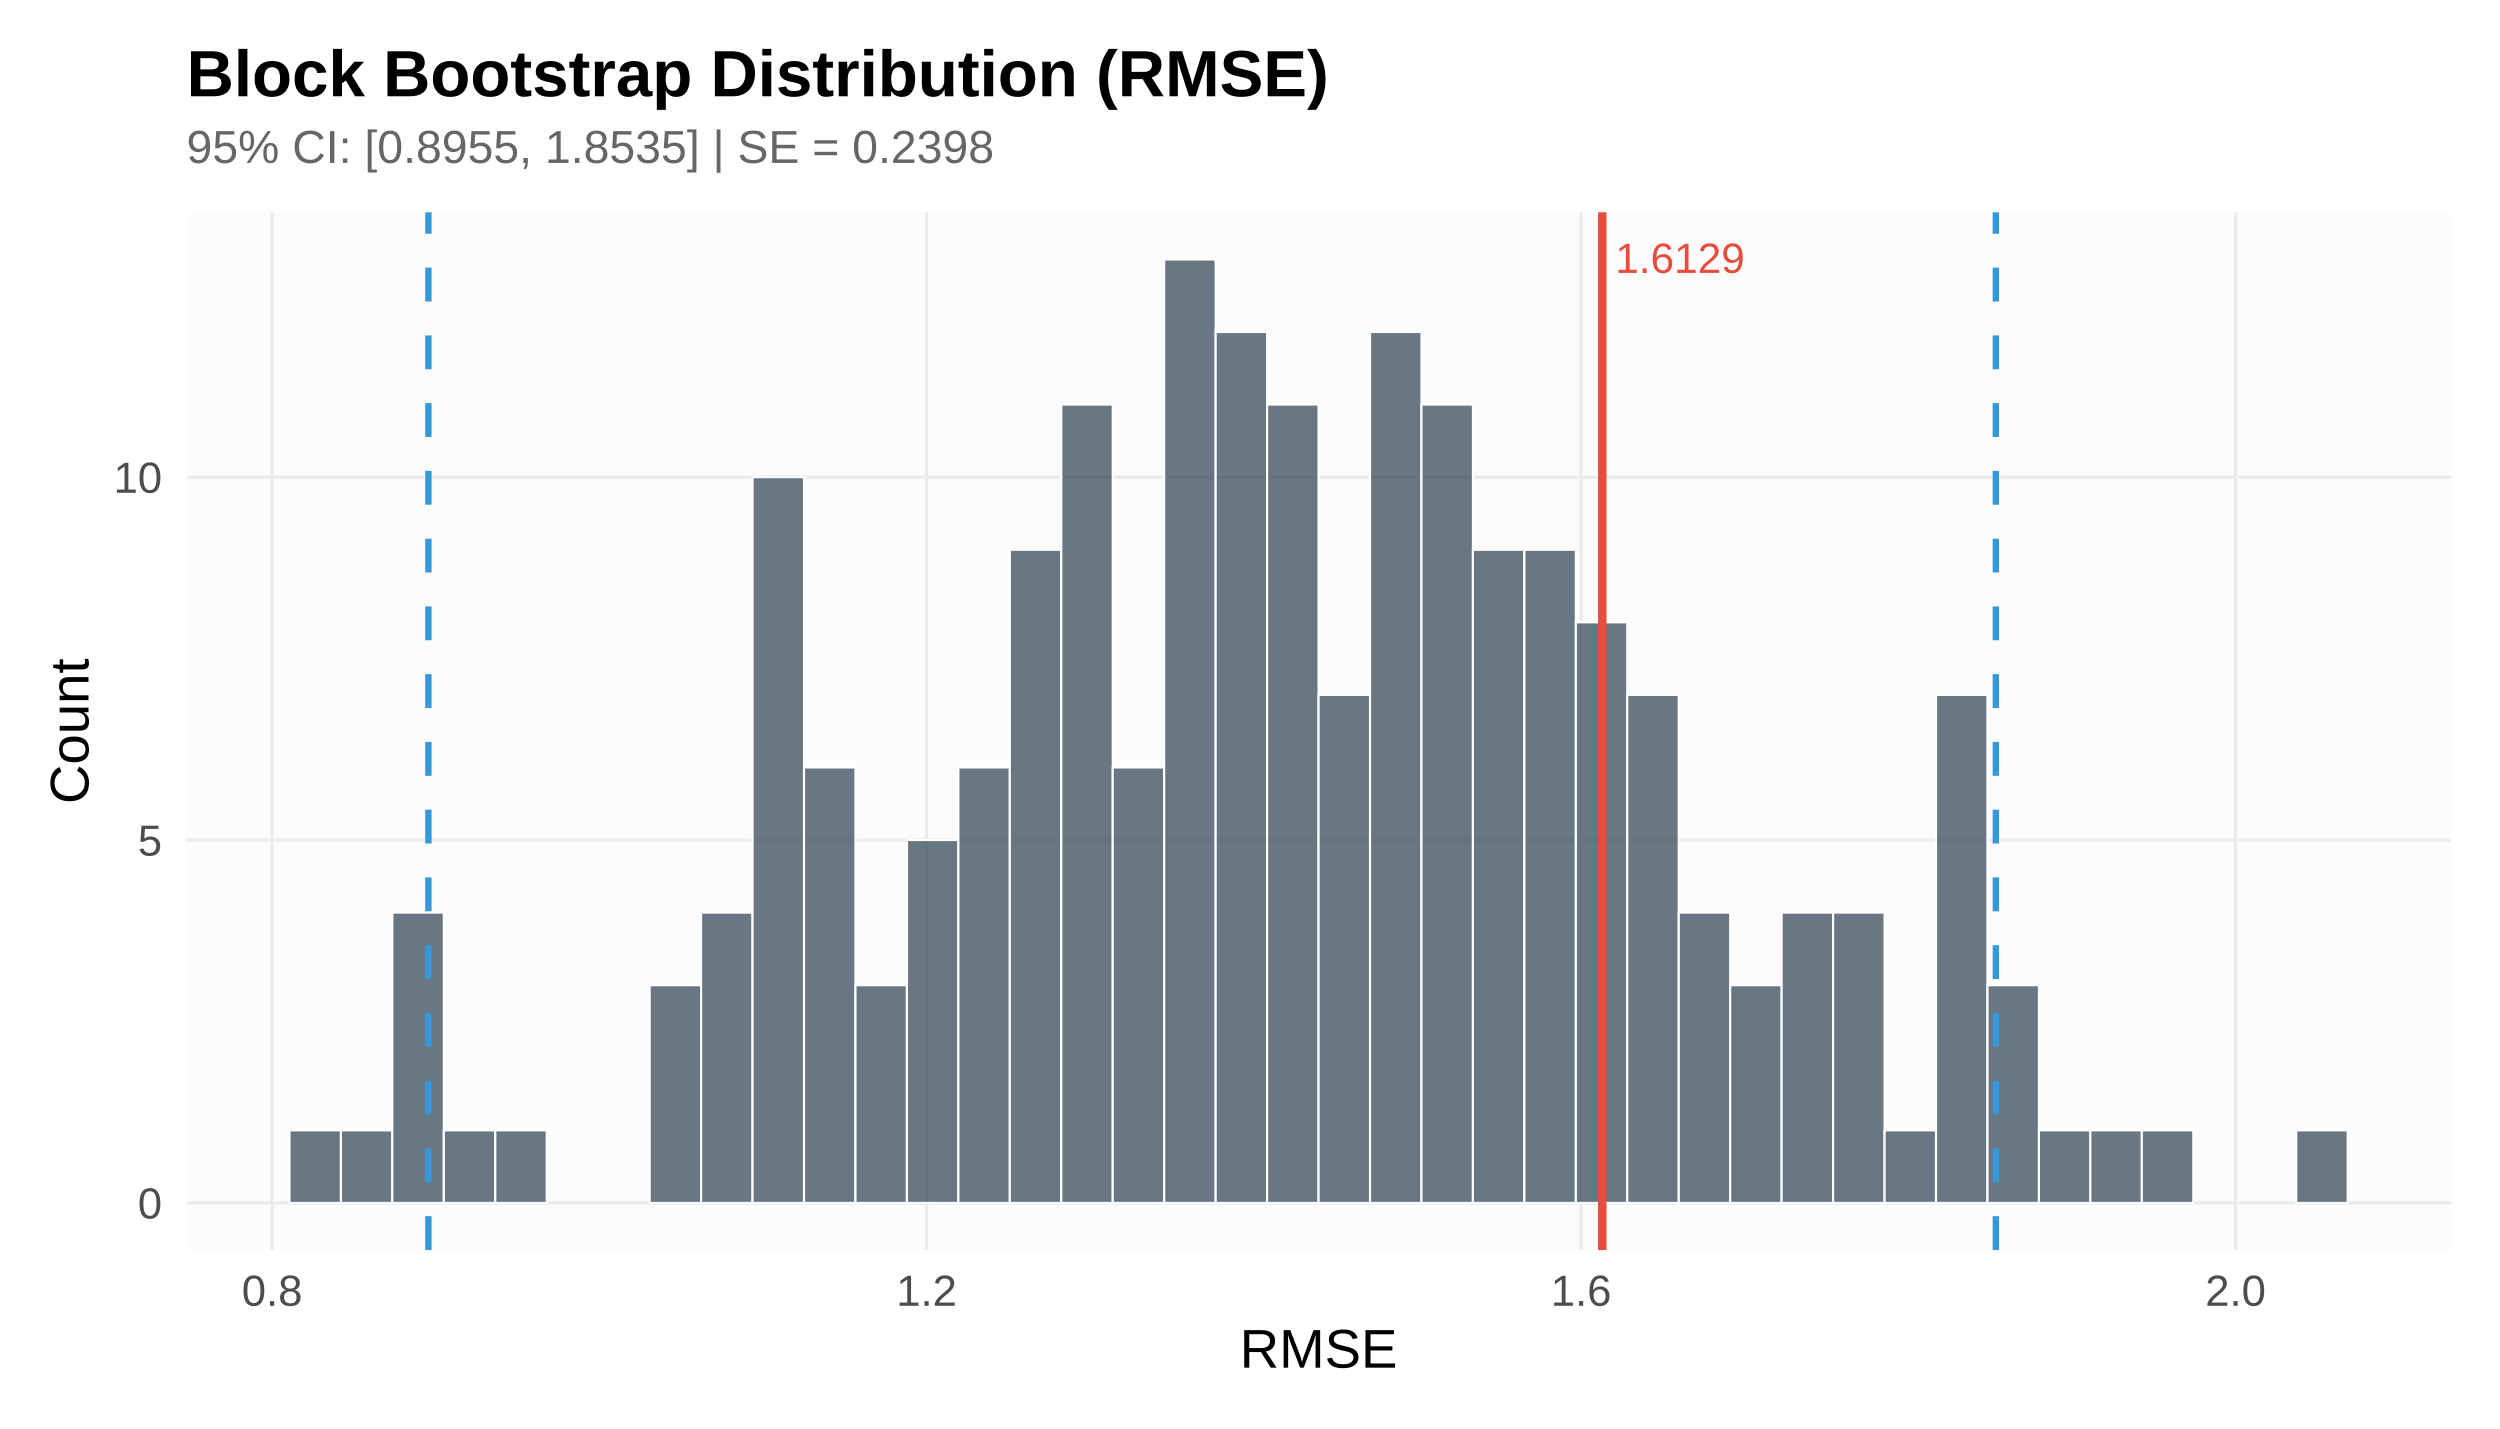
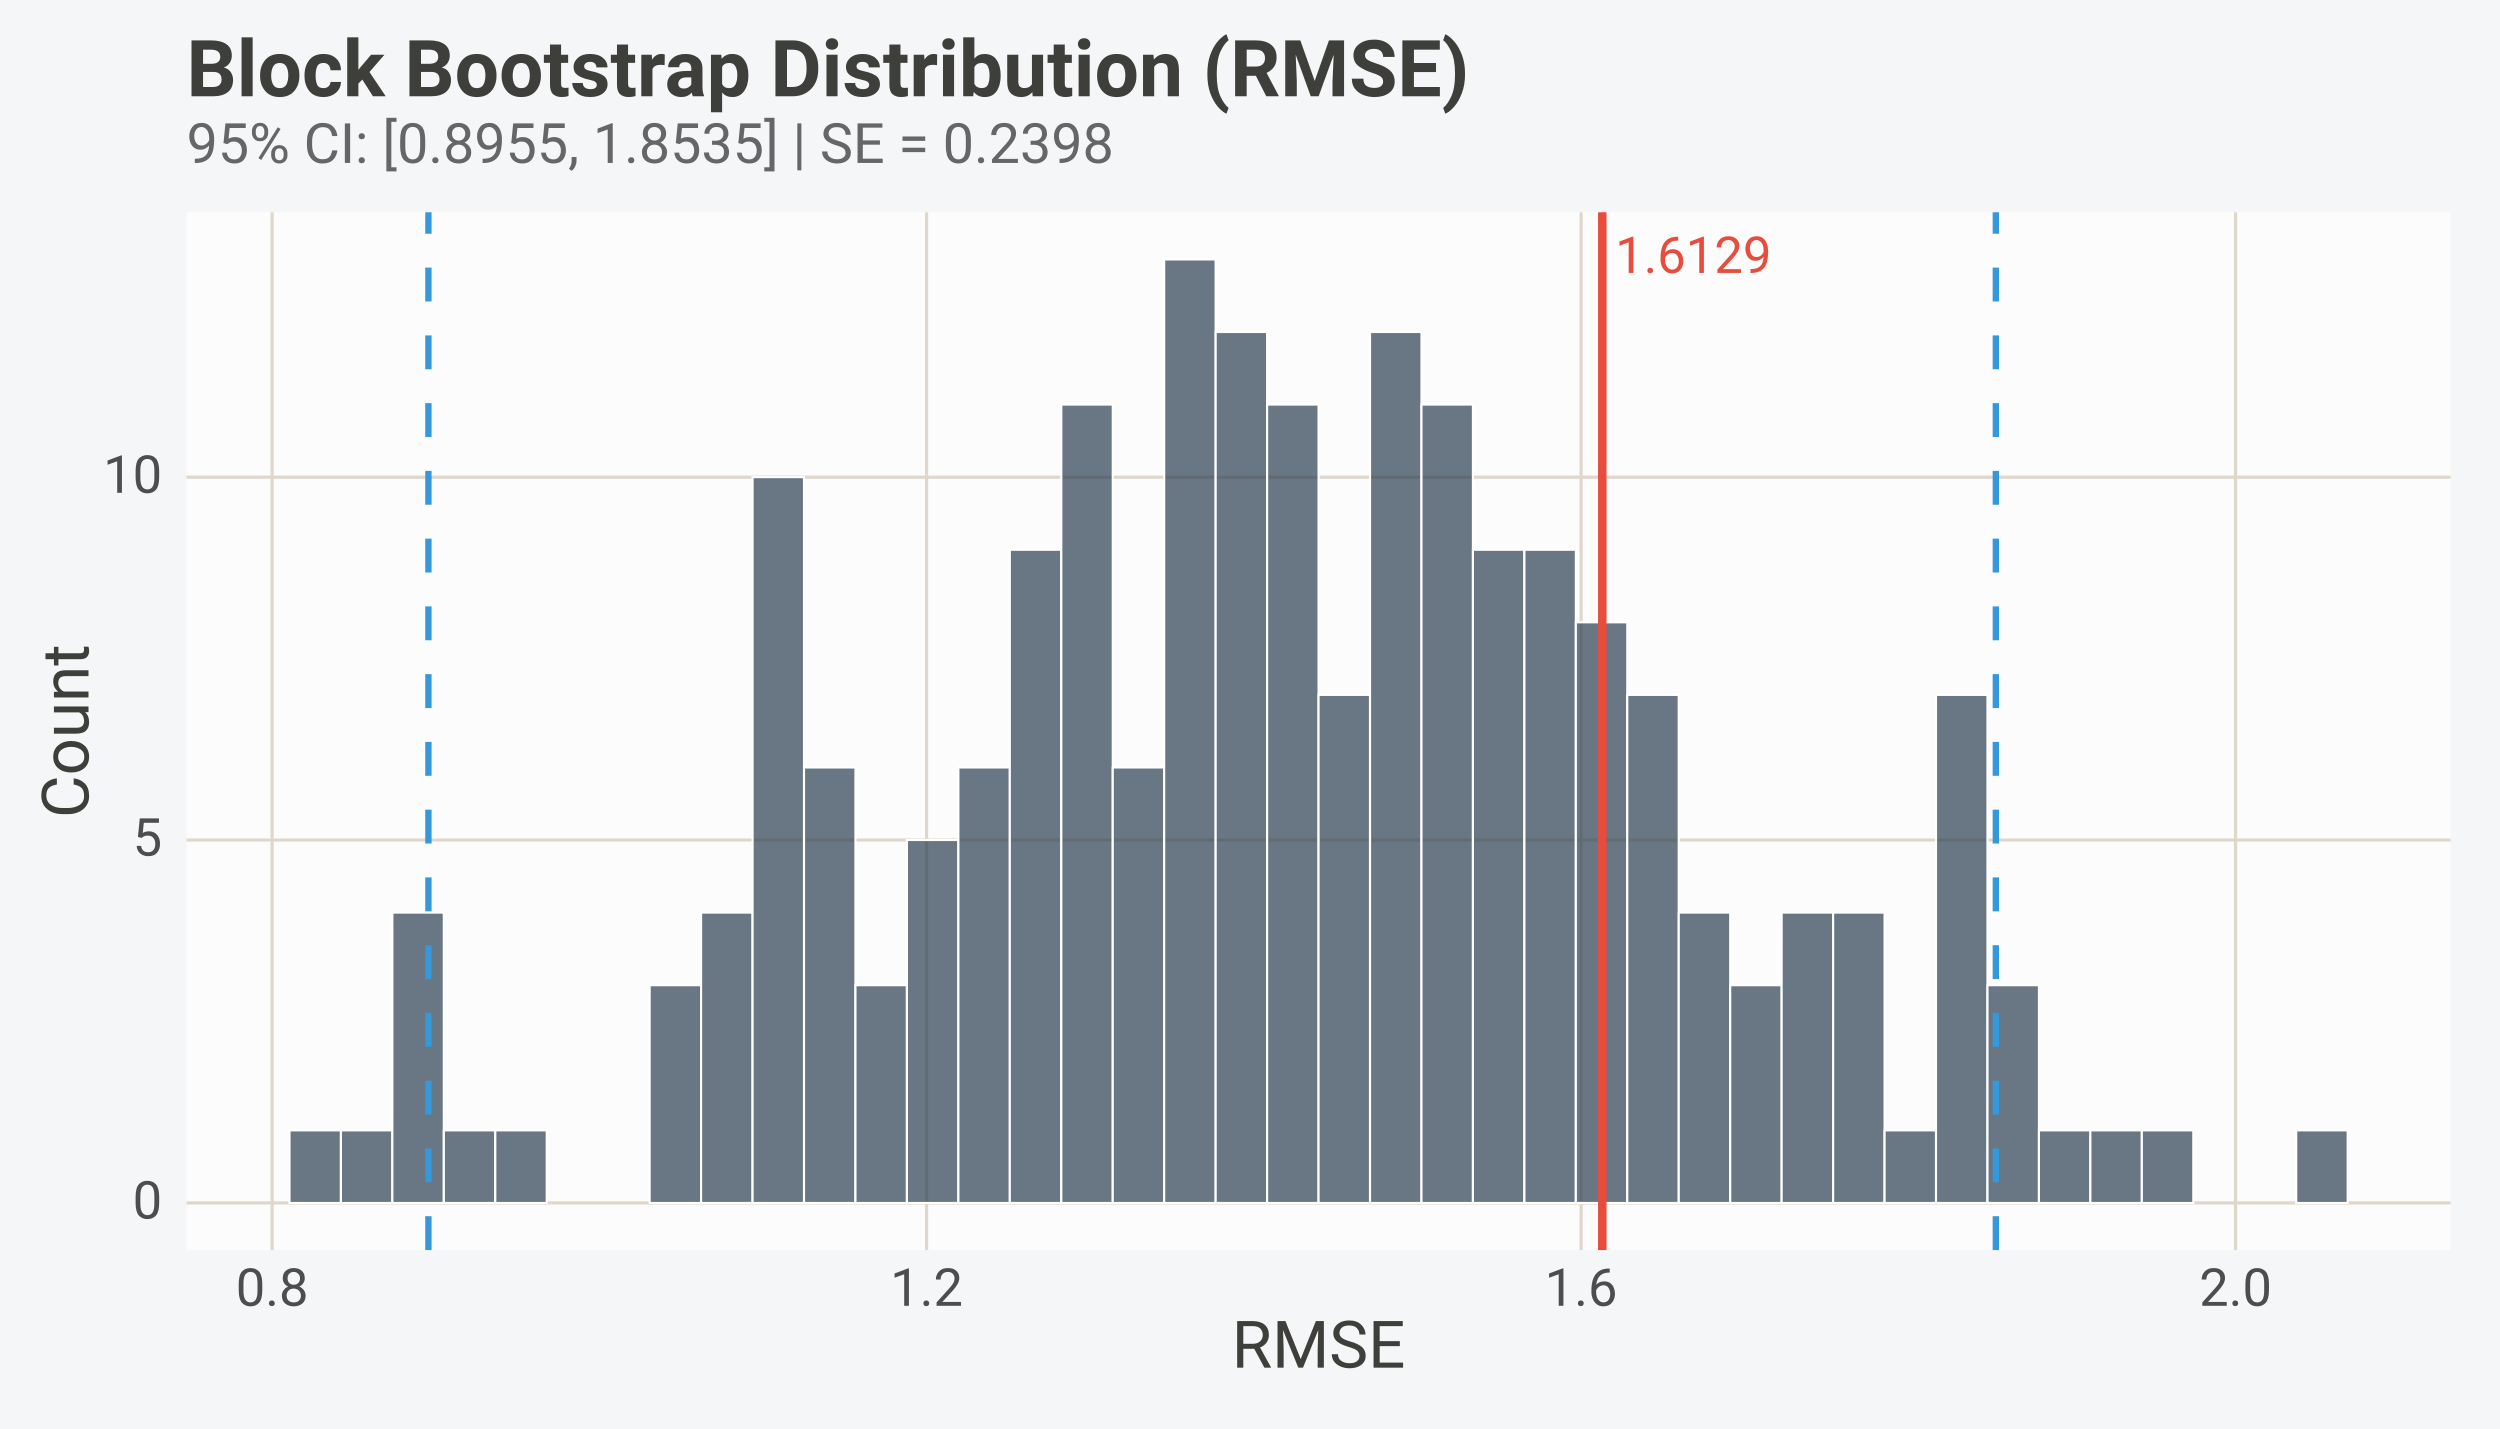
<svg xmlns="http://www.w3.org/2000/svg" width="504.00pt" height="288.00pt" viewBox="0 0 504.00 288.00">
  <g class="svglite">
    <defs>
      <style type="text/css">
-     .svglite line, .svglite polyline, .svglite polygon, .svglite path, .svglite rect, .svglite circle {
+     /* theme-aware-processed */
+     .svglite line, .svglite polyline, .svglite polygon, .svglite path, .svglite circle {
      fill: none;
-       stroke: #000000;
+       stroke: #3E3F3A;
+       stroke-linecap: round;
+       stroke-linejoin: round;
+       stroke-miterlimit: 10.00;
+     }
+     .svglite &gt; g &gt; rect {
+       fill: none;
+       stroke: #3E3F3A;
      stroke-linecap: round;
      stroke-linejoin: round;
      stroke-miterlimit: 10.00;
    }
    .svglite text {
      white-space: pre;
+       fill: #3E3F3A;
    }
    .svglite g.glyphgroup path {
      fill: inherit;
      stroke: none;
    }
  </style>
    </defs>
    <rect width="100%" height="100%" style="stroke: none; fill: #F5F6F8;" />
    <defs>
      <clipPath id="cpMC4wMHw1MDQuMDB8MC4wMHwyODguMDA=">
        <rect x="0.00" y="0.00" width="504.00" height="288.00" />
      </clipPath>
    </defs>
    <g clip-path="url(#cpMC4wMHw1MDQuMDB8MC4wMHwyODguMDA=)">
-       <rect x="0.00" y="0.00" width="504.00" height="288.00" style="stroke-width: 1.07; stroke: none; fill: #FFFFFF;" />
+       <rect rx="4" x="0.00" y="0.00" width="504.00" height="288.00" style="stroke-width: 1.07; stroke: none; fill: #F5F6F8;" />
    </g>
    <defs>
      <clipPath id="cpMzcuNjF8NDk0LjA0fDQyLjc5fDI1Mi4wMg==">
        <rect x="37.61" y="42.79" width="456.43" height="209.23" />
      </clipPath>
    </defs>
    <g clip-path="url(#cpMzcuNjF8NDk0LjA0fDQyLjc5fDI1Mi4wMg==)">
      <rect x="37.61" y="42.79" width="456.43" height="209.23" style="stroke-width: 1.07; stroke: none; fill: #FCFCFC;" />
-       <polyline points="37.61,242.51 494.04,242.51 " style="stroke-width: 0.64; stroke: #EBEBEB; stroke-linecap: butt;" />
-       <polyline points="37.61,169.35 494.04,169.35 " style="stroke-width: 0.64; stroke: #EBEBEB; stroke-linecap: butt;" />
-       <polyline points="37.61,96.20 494.04,96.20 " style="stroke-width: 0.64; stroke: #EBEBEB; stroke-linecap: butt;" />
-       <polyline points="54.86,252.02 54.86,42.79 " style="stroke-width: 0.64; stroke: #EBEBEB; stroke-linecap: butt;" />
-       <polyline points="186.80,252.02 186.80,42.79 " style="stroke-width: 0.64; stroke: #EBEBEB; stroke-linecap: butt;" />
-       <polyline points="318.75,252.02 318.75,42.79 " style="stroke-width: 0.64; stroke: #EBEBEB; stroke-linecap: butt;" />
-       <polyline points="450.69,252.02 450.69,42.79 " style="stroke-width: 0.64; stroke: #EBEBEB; stroke-linecap: butt;" />
+       <polyline points="37.61,242.51 494.04,242.51 " style="stroke-width: 0.64; stroke: #DFD7CA; stroke-linecap: butt;" />
+       <polyline points="37.61,169.35 494.04,169.35 " style="stroke-width: 0.64; stroke: #DFD7CA; stroke-linecap: butt;" />
+       <polyline points="37.61,96.20 494.04,96.20 " style="stroke-width: 0.64; stroke: #DFD7CA; stroke-linecap: butt;" />
+       <polyline points="54.86,252.02 54.86,42.79 " style="stroke-width: 0.64; stroke: #DFD7CA; stroke-linecap: butt;" />
+       <polyline points="186.80,252.02 186.80,42.79 " style="stroke-width: 0.64; stroke: #DFD7CA; stroke-linecap: butt;" />
+       <polyline points="318.75,252.02 318.75,42.79 " style="stroke-width: 0.64; stroke: #DFD7CA; stroke-linecap: butt;" />
+       <polyline points="450.69,252.02 450.69,42.79 " style="stroke-width: 0.64; stroke: #DFD7CA; stroke-linecap: butt;" />
      <rect x="58.36" y="227.88" width="10.37" height="14.63" style="stroke-width: 0.43; stroke: #FFFFFF; stroke-linecap: butt; stroke-linejoin: miter; fill: #2C3E50; fill-opacity: 0.70;" />
      <rect x="68.73" y="227.88" width="10.37" height="14.63" style="stroke-width: 0.43; stroke: #FFFFFF; stroke-linecap: butt; stroke-linejoin: miter; fill: #2C3E50; fill-opacity: 0.70;" />
      <rect x="79.10" y="183.98" width="10.37" height="58.53" style="stroke-width: 0.43; stroke: #FFFFFF; stroke-linecap: butt; stroke-linejoin: miter; fill: #2C3E50; fill-opacity: 0.70;" />
      <rect x="89.48" y="227.88" width="10.37" height="14.63" style="stroke-width: 0.43; stroke: #FFFFFF; stroke-linecap: butt; stroke-linejoin: miter; fill: #2C3E50; fill-opacity: 0.70;" />
      <rect x="99.85" y="227.88" width="10.37" height="14.63" style="stroke-width: 0.43; stroke: #FFFFFF; stroke-linecap: butt; stroke-linejoin: miter; fill: #2C3E50; fill-opacity: 0.70;" />
      <rect x="110.22" y="242.51" width="10.37" height="0.00" style="stroke-width: 0.43; stroke: #FFFFFF; stroke-linecap: butt; stroke-linejoin: miter; fill: #2C3E50; fill-opacity: 0.70;" />
      <rect x="120.60" y="242.51" width="10.37" height="0.00" style="stroke-width: 0.43; stroke: #FFFFFF; stroke-linecap: butt; stroke-linejoin: miter; fill: #2C3E50; fill-opacity: 0.70;" />
      <rect x="130.97" y="198.62" width="10.37" height="43.89" style="stroke-width: 0.43; stroke: #FFFFFF; stroke-linecap: butt; stroke-linejoin: miter; fill: #2C3E50; fill-opacity: 0.70;" />
      <rect x="141.34" y="183.98" width="10.37" height="58.53" style="stroke-width: 0.43; stroke: #FFFFFF; stroke-linecap: butt; stroke-linejoin: miter; fill: #2C3E50; fill-opacity: 0.70;" />
      <rect x="151.72" y="96.20" width="10.37" height="146.31" style="stroke-width: 0.43; stroke: #FFFFFF; stroke-linecap: butt; stroke-linejoin: miter; fill: #2C3E50; fill-opacity: 0.70;" />
      <rect x="162.09" y="154.72" width="10.37" height="87.79" style="stroke-width: 0.43; stroke: #FFFFFF; stroke-linecap: butt; stroke-linejoin: miter; fill: #2C3E50; fill-opacity: 0.70;" />
      <rect x="172.46" y="198.62" width="10.37" height="43.89" style="stroke-width: 0.43; stroke: #FFFFFF; stroke-linecap: butt; stroke-linejoin: miter; fill: #2C3E50; fill-opacity: 0.70;" />
      <rect x="182.84" y="169.35" width="10.37" height="73.16" style="stroke-width: 0.43; stroke: #FFFFFF; stroke-linecap: butt; stroke-linejoin: miter; fill: #2C3E50; fill-opacity: 0.70;" />
      <rect x="193.21" y="154.72" width="10.37" height="87.79" style="stroke-width: 0.43; stroke: #FFFFFF; stroke-linecap: butt; stroke-linejoin: miter; fill: #2C3E50; fill-opacity: 0.70;" />
      <rect x="203.58" y="110.83" width="10.37" height="131.68" style="stroke-width: 0.43; stroke: #FFFFFF; stroke-linecap: butt; stroke-linejoin: miter; fill: #2C3E50; fill-opacity: 0.70;" />
      <rect x="213.96" y="81.56" width="10.37" height="160.95" style="stroke-width: 0.43; stroke: #FFFFFF; stroke-linecap: butt; stroke-linejoin: miter; fill: #2C3E50; fill-opacity: 0.70;" />
      <rect x="224.33" y="154.72" width="10.37" height="87.79" style="stroke-width: 0.43; stroke: #FFFFFF; stroke-linecap: butt; stroke-linejoin: miter; fill: #2C3E50; fill-opacity: 0.70;" />
      <rect x="234.70" y="52.30" width="10.37" height="190.21" style="stroke-width: 0.43; stroke: #FFFFFF; stroke-linecap: butt; stroke-linejoin: miter; fill: #2C3E50; fill-opacity: 0.70;" />
      <rect x="245.08" y="66.93" width="10.37" height="175.58" style="stroke-width: 0.43; stroke: #FFFFFF; stroke-linecap: butt; stroke-linejoin: miter; fill: #2C3E50; fill-opacity: 0.70;" />
      <rect x="255.45" y="81.56" width="10.37" height="160.95" style="stroke-width: 0.43; stroke: #FFFFFF; stroke-linecap: butt; stroke-linejoin: miter; fill: #2C3E50; fill-opacity: 0.70;" />
      <rect x="265.82" y="140.09" width="10.37" height="102.42" style="stroke-width: 0.43; stroke: #FFFFFF; stroke-linecap: butt; stroke-linejoin: miter; fill: #2C3E50; fill-opacity: 0.70;" />
      <rect x="276.20" y="66.93" width="10.37" height="175.58" style="stroke-width: 0.43; stroke: #FFFFFF; stroke-linecap: butt; stroke-linejoin: miter; fill: #2C3E50; fill-opacity: 0.70;" />
      <rect x="286.57" y="81.56" width="10.37" height="160.95" style="stroke-width: 0.43; stroke: #FFFFFF; stroke-linecap: butt; stroke-linejoin: miter; fill: #2C3E50; fill-opacity: 0.70;" />
      <rect x="296.94" y="110.83" width="10.37" height="131.68" style="stroke-width: 0.43; stroke: #FFFFFF; stroke-linecap: butt; stroke-linejoin: miter; fill: #2C3E50; fill-opacity: 0.70;" />
      <rect x="307.32" y="110.83" width="10.37" height="131.68" style="stroke-width: 0.43; stroke: #FFFFFF; stroke-linecap: butt; stroke-linejoin: miter; fill: #2C3E50; fill-opacity: 0.70;" />
      <rect x="317.69" y="125.46" width="10.37" height="117.05" style="stroke-width: 0.43; stroke: #FFFFFF; stroke-linecap: butt; stroke-linejoin: miter; fill: #2C3E50; fill-opacity: 0.70;" />
      <rect x="328.06" y="140.09" width="10.37" height="102.42" style="stroke-width: 0.43; stroke: #FFFFFF; stroke-linecap: butt; stroke-linejoin: miter; fill: #2C3E50; fill-opacity: 0.70;" />
      <rect x="338.44" y="183.98" width="10.37" height="58.53" style="stroke-width: 0.43; stroke: #FFFFFF; stroke-linecap: butt; stroke-linejoin: miter; fill: #2C3E50; fill-opacity: 0.70;" />
      <rect x="348.81" y="198.62" width="10.37" height="43.89" style="stroke-width: 0.43; stroke: #FFFFFF; stroke-linecap: butt; stroke-linejoin: miter; fill: #2C3E50; fill-opacity: 0.70;" />
      <rect x="359.18" y="183.98" width="10.37" height="58.53" style="stroke-width: 0.43; stroke: #FFFFFF; stroke-linecap: butt; stroke-linejoin: miter; fill: #2C3E50; fill-opacity: 0.70;" />
      <rect x="369.56" y="183.98" width="10.37" height="58.53" style="stroke-width: 0.43; stroke: #FFFFFF; stroke-linecap: butt; stroke-linejoin: miter; fill: #2C3E50; fill-opacity: 0.70;" />
      <rect x="379.93" y="227.88" width="10.37" height="14.63" style="stroke-width: 0.43; stroke: #FFFFFF; stroke-linecap: butt; stroke-linejoin: miter; fill: #2C3E50; fill-opacity: 0.70;" />
      <rect x="390.30" y="140.09" width="10.37" height="102.42" style="stroke-width: 0.43; stroke: #FFFFFF; stroke-linecap: butt; stroke-linejoin: miter; fill: #2C3E50; fill-opacity: 0.70;" />
      <rect x="400.68" y="198.62" width="10.37" height="43.89" style="stroke-width: 0.43; stroke: #FFFFFF; stroke-linecap: butt; stroke-linejoin: miter; fill: #2C3E50; fill-opacity: 0.70;" />
      <rect x="411.05" y="227.88" width="10.37" height="14.63" style="stroke-width: 0.43; stroke: #FFFFFF; stroke-linecap: butt; stroke-linejoin: miter; fill: #2C3E50; fill-opacity: 0.70;" />
      <rect x="421.42" y="227.88" width="10.37" height="14.63" style="stroke-width: 0.43; stroke: #FFFFFF; stroke-linecap: butt; stroke-linejoin: miter; fill: #2C3E50; fill-opacity: 0.70;" />
      <rect x="431.80" y="227.88" width="10.37" height="14.63" style="stroke-width: 0.43; stroke: #FFFFFF; stroke-linecap: butt; stroke-linejoin: miter; fill: #2C3E50; fill-opacity: 0.70;" />
      <rect x="442.17" y="242.51" width="10.37" height="0.00" style="stroke-width: 0.43; stroke: #FFFFFF; stroke-linecap: butt; stroke-linejoin: miter; fill: #2C3E50; fill-opacity: 0.70;" />
      <rect x="452.54" y="242.51" width="10.37" height="0.00" style="stroke-width: 0.43; stroke: #FFFFFF; stroke-linecap: butt; stroke-linejoin: miter; fill: #2C3E50; fill-opacity: 0.70;" />
      <rect x="462.92" y="227.88" width="10.37" height="14.63" style="stroke-width: 0.43; stroke: #FFFFFF; stroke-linecap: butt; stroke-linejoin: miter; fill: #2C3E50; fill-opacity: 0.70;" />
      <line x1="323.02" y1="252.02" x2="323.02" y2="42.79" style="stroke-width: 1.71; stroke: #E74C3C; stroke-linecap: butt;" />
      <line x1="86.37" y1="252.02" x2="86.37" y2="42.79" style="stroke-width: 1.28; stroke: #3498DB; stroke-dasharray: 6.83,6.83; stroke-linecap: butt;" />
      <line x1="402.36" y1="252.02" x2="402.36" y2="42.79" style="stroke-width: 1.28; stroke: #3498DB; stroke-dasharray: 6.83,6.83; stroke-linecap: butt;" />
-       <text x="325.63" y="55.02" style="font-size: 8.54px;fill: #E74C3C; font-family: &quot;Arial&quot;;" textLength="26.12px" lengthAdjust="spacingAndGlyphs">1.6129</text>
+       <text class="preserve-color" x="325.63" y="55.02" style="font-size: 0.854em;fill: #E74C3C; font-family: &quot;Roboto&quot;, -apple-system, BlinkMacSystemFont, &quot;Segoe UI&quot;, system-ui, sans-serif;">1.6129</text>
    </g>
    <g clip-path="url(#cpMC4wMHw1MDQuMDB8MC4wMHwyODguMDA=)">
-       <text x="32.68" y="245.66" text-anchor="end" style="font-size: 8.80px;fill: #4D4D4D; font-family: &quot;Arial&quot;;" textLength="4.89px" lengthAdjust="spacingAndGlyphs">0</text>
-       <text x="32.68" y="172.50" text-anchor="end" style="font-size: 8.80px;fill: #4D4D4D; font-family: &quot;Arial&quot;;" textLength="4.89px" lengthAdjust="spacingAndGlyphs">5</text>
-       <text x="32.68" y="99.35" text-anchor="end" style="font-size: 8.80px;fill: #4D4D4D; font-family: &quot;Arial&quot;;" textLength="9.78px" lengthAdjust="spacingAndGlyphs">10</text>
-       <text x="54.86" y="263.25" text-anchor="middle" style="font-size: 8.80px;fill: #4D4D4D; font-family: &quot;Arial&quot;;" textLength="12.22px" lengthAdjust="spacingAndGlyphs">0.8</text>
-       <text x="186.80" y="263.25" text-anchor="middle" style="font-size: 8.80px;fill: #4D4D4D; font-family: &quot;Arial&quot;;" textLength="12.22px" lengthAdjust="spacingAndGlyphs">1.2</text>
-       <text x="318.75" y="263.25" text-anchor="middle" style="font-size: 8.80px;fill: #4D4D4D; font-family: &quot;Arial&quot;;" textLength="12.22px" lengthAdjust="spacingAndGlyphs">1.6</text>
-       <text x="450.69" y="263.25" text-anchor="middle" style="font-size: 8.80px;fill: #4D4D4D; font-family: &quot;Arial&quot;;" textLength="12.22px" lengthAdjust="spacingAndGlyphs">2.0</text>
-       <text x="265.82" y="275.72" text-anchor="middle" style="font-size: 11.00px; font-family: &quot;Arial&quot;;" textLength="31.78px" lengthAdjust="spacingAndGlyphs">RMSE</text>
-       <text transform="translate(17.84,147.41) rotate(-90)" text-anchor="middle" style="font-size: 11.00px; font-family: &quot;Arial&quot;;" textLength="29.38px" lengthAdjust="spacingAndGlyphs">Count</text>
-       <text x="37.61" y="32.85" style="font-size: 9.35px;fill: #666666; font-family: &quot;Arial&quot;;" textLength="162.77px" lengthAdjust="spacingAndGlyphs">95% CI: [0.8955, 1.8535] | SE = 0.2398</text>
-       <text x="37.61" y="19.41" style="font-size: 13.20px; font-weight: bold; font-family: &quot;Arial&quot;;" textLength="230.03px" lengthAdjust="spacingAndGlyphs">Block Bootstrap Distribution (RMSE)</text>
+       <text x="32.68" y="245.66" text-anchor="end" style="font-size: 0.88em;fill: #4D4D4D; font-family: &quot;Roboto&quot;, -apple-system, BlinkMacSystemFont, &quot;Segoe UI&quot;, system-ui, sans-serif;">0</text>
+       <text x="32.68" y="172.50" text-anchor="end" style="font-size: 0.88em;fill: #4D4D4D; font-family: &quot;Roboto&quot;, -apple-system, BlinkMacSystemFont, &quot;Segoe UI&quot;, system-ui, sans-serif;">5</text>
+       <text x="32.68" y="99.35" text-anchor="end" style="font-size: 0.88em;fill: #4D4D4D; font-family: &quot;Roboto&quot;, -apple-system, BlinkMacSystemFont, &quot;Segoe UI&quot;, system-ui, sans-serif;">10</text>
+       <text x="54.86" y="263.25" text-anchor="middle" style="font-size: 0.88em;fill: #4D4D4D; font-family: &quot;Roboto&quot;, -apple-system, BlinkMacSystemFont, &quot;Segoe UI&quot;, system-ui, sans-serif;">0.8</text>
+       <text x="186.80" y="263.25" text-anchor="middle" style="font-size: 0.88em;fill: #4D4D4D; font-family: &quot;Roboto&quot;, -apple-system, BlinkMacSystemFont, &quot;Segoe UI&quot;, system-ui, sans-serif;">1.2</text>
+       <text x="318.75" y="263.25" text-anchor="middle" style="font-size: 0.88em;fill: #4D4D4D; font-family: &quot;Roboto&quot;, -apple-system, BlinkMacSystemFont, &quot;Segoe UI&quot;, system-ui, sans-serif;">1.6</text>
+       <text x="450.69" y="263.25" text-anchor="middle" style="font-size: 0.88em;fill: #4D4D4D; font-family: &quot;Roboto&quot;, -apple-system, BlinkMacSystemFont, &quot;Segoe UI&quot;, system-ui, sans-serif;">2.0</text>
+       <text x="265.82" y="275.72" text-anchor="middle" style="font-size: 1.1em; font-family: &quot;Roboto&quot;, -apple-system, BlinkMacSystemFont, &quot;Segoe UI&quot;, system-ui, sans-serif;">RMSE</text>
+       <text transform="translate(17.84,147.41) rotate(-90)" text-anchor="middle" style="font-size: 1.1em; font-family: &quot;Roboto&quot;, -apple-system, BlinkMacSystemFont, &quot;Segoe UI&quot;, system-ui, sans-serif;">Count</text>
+       <text x="37.61" y="32.85" style="font-size: 0.935em;fill: #666666; font-family: &quot;Roboto&quot;, -apple-system, BlinkMacSystemFont, &quot;Segoe UI&quot;, system-ui, sans-serif;">95% CI: [0.8955, 1.8535] | SE = 0.2398</text>
+       <text x="37.61" y="19.41" style="font-size: 1.32em; font-weight: bold; font-family: &quot;Roboto&quot;, -apple-system, BlinkMacSystemFont, &quot;Segoe UI&quot;, system-ui, sans-serif;">Block Bootstrap Distribution (RMSE)</text>
    </g>
  </g>
</svg>
